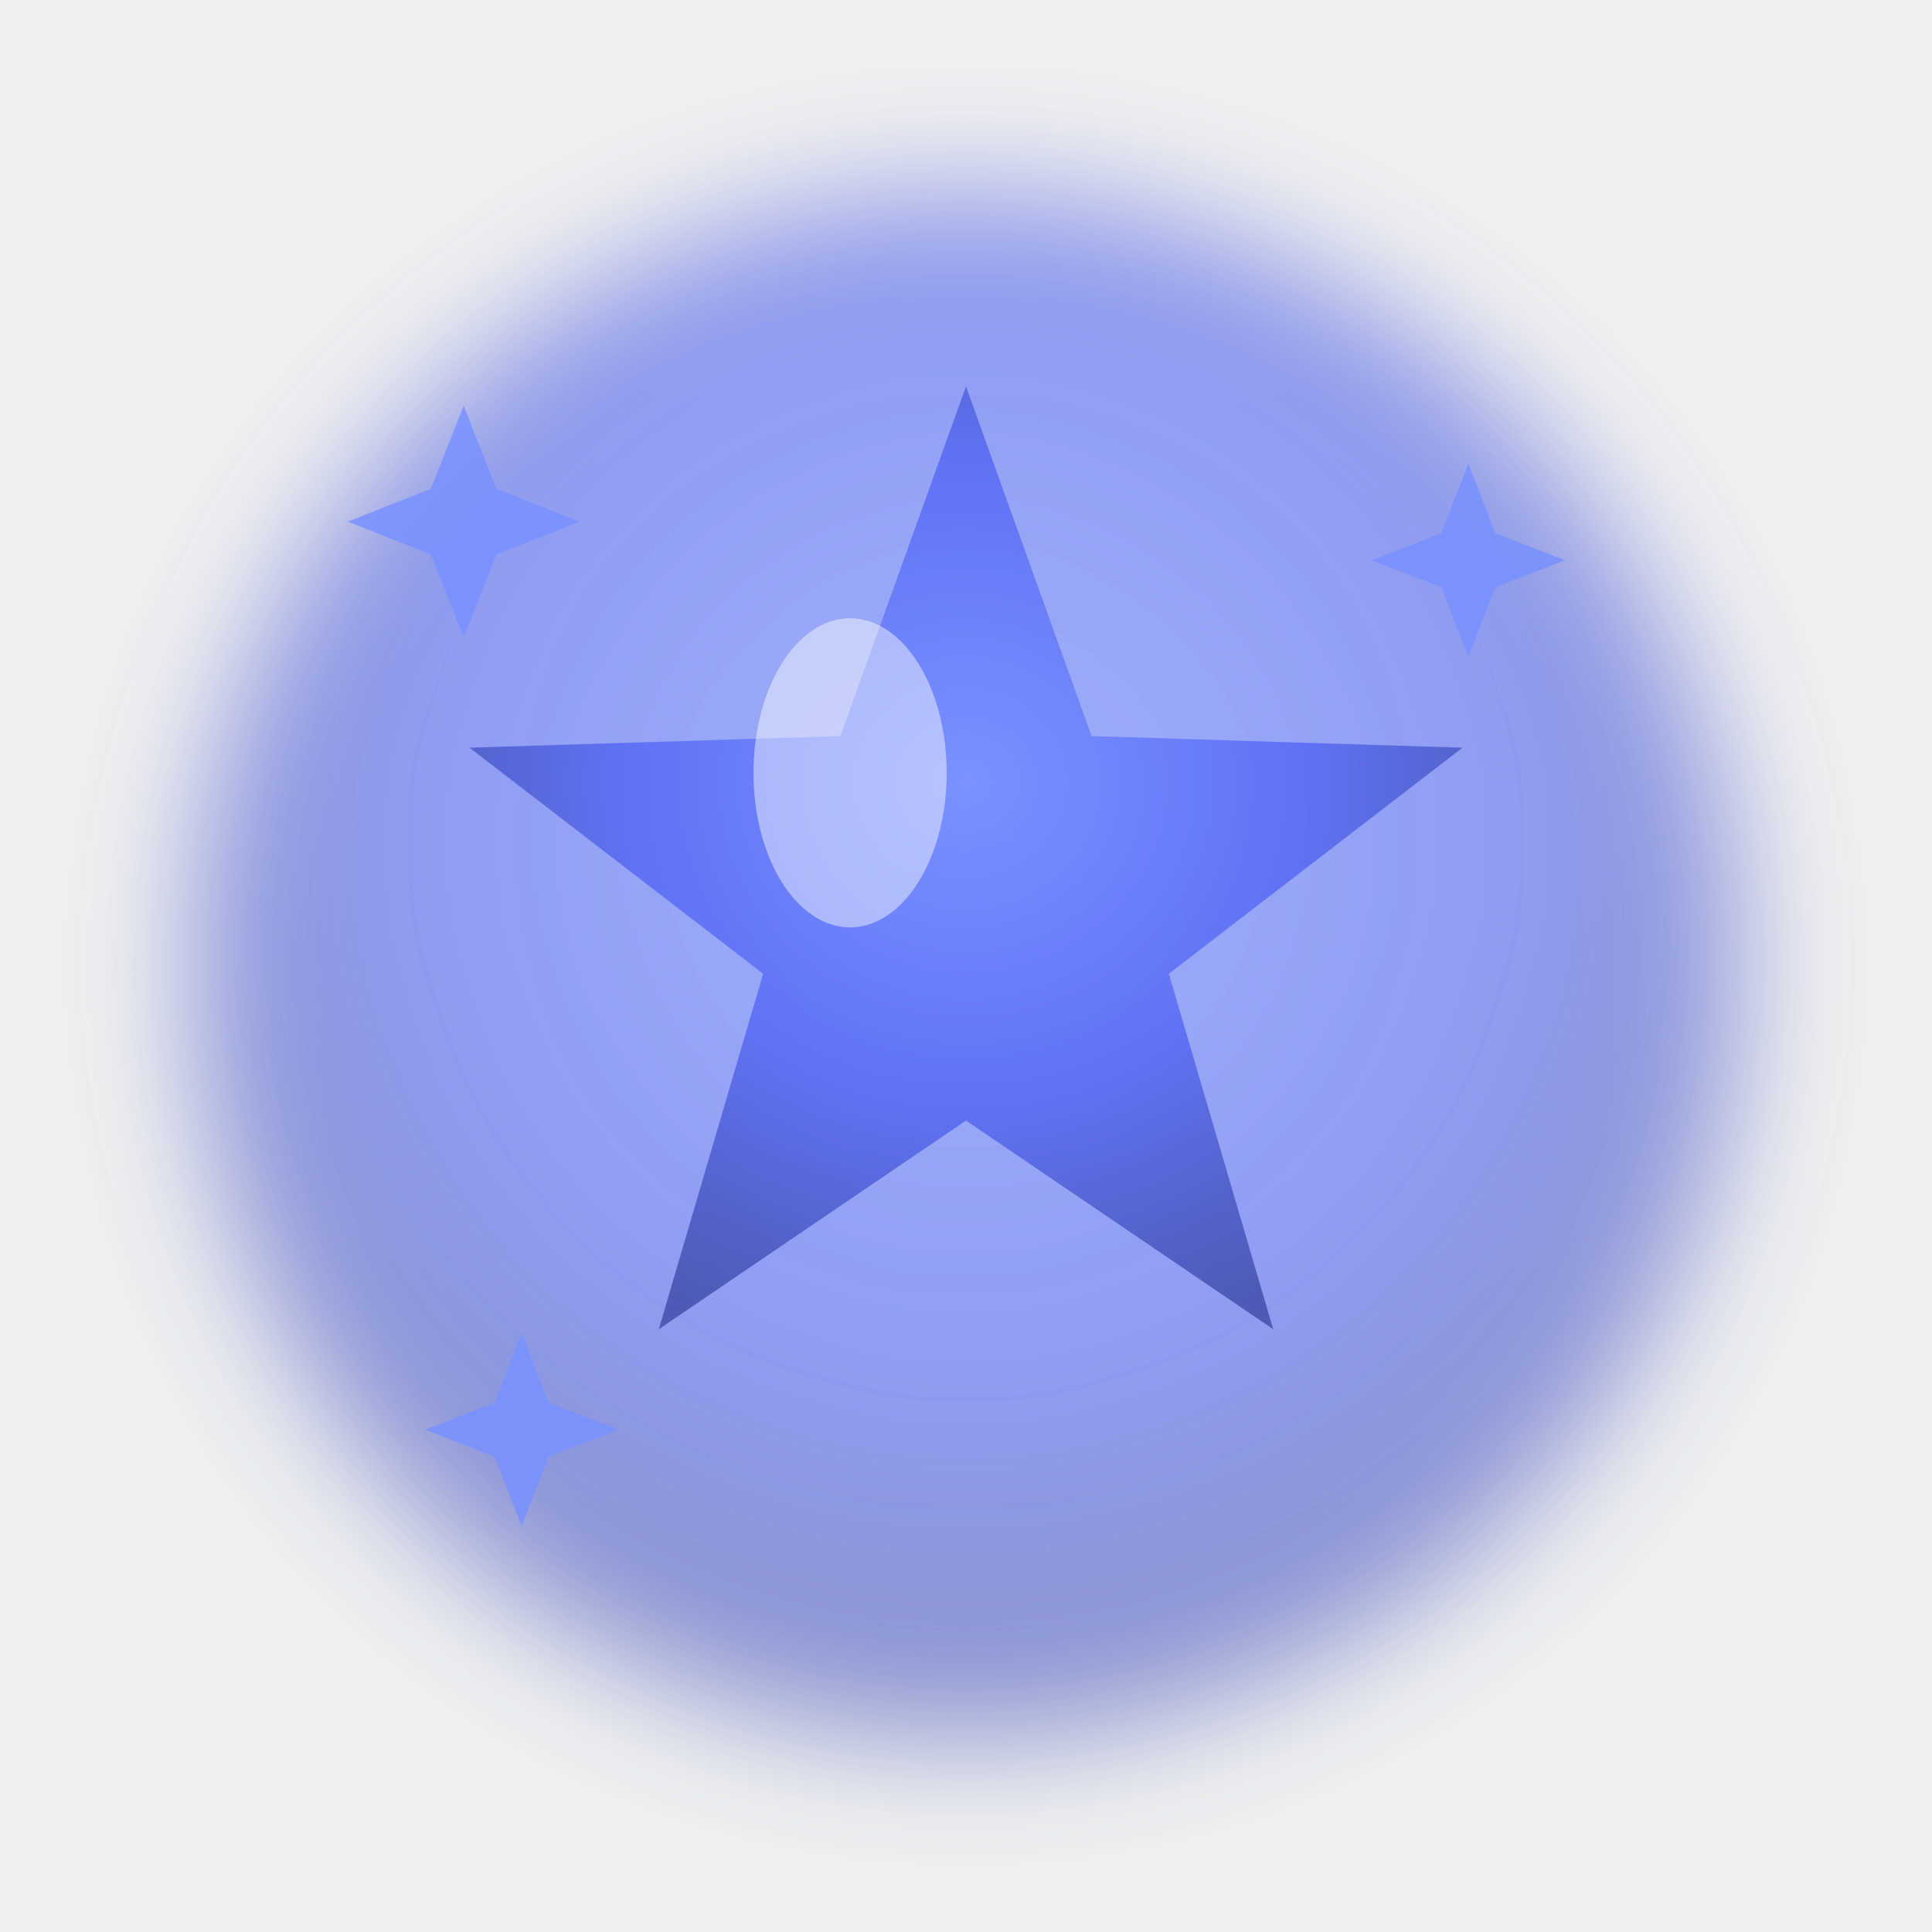
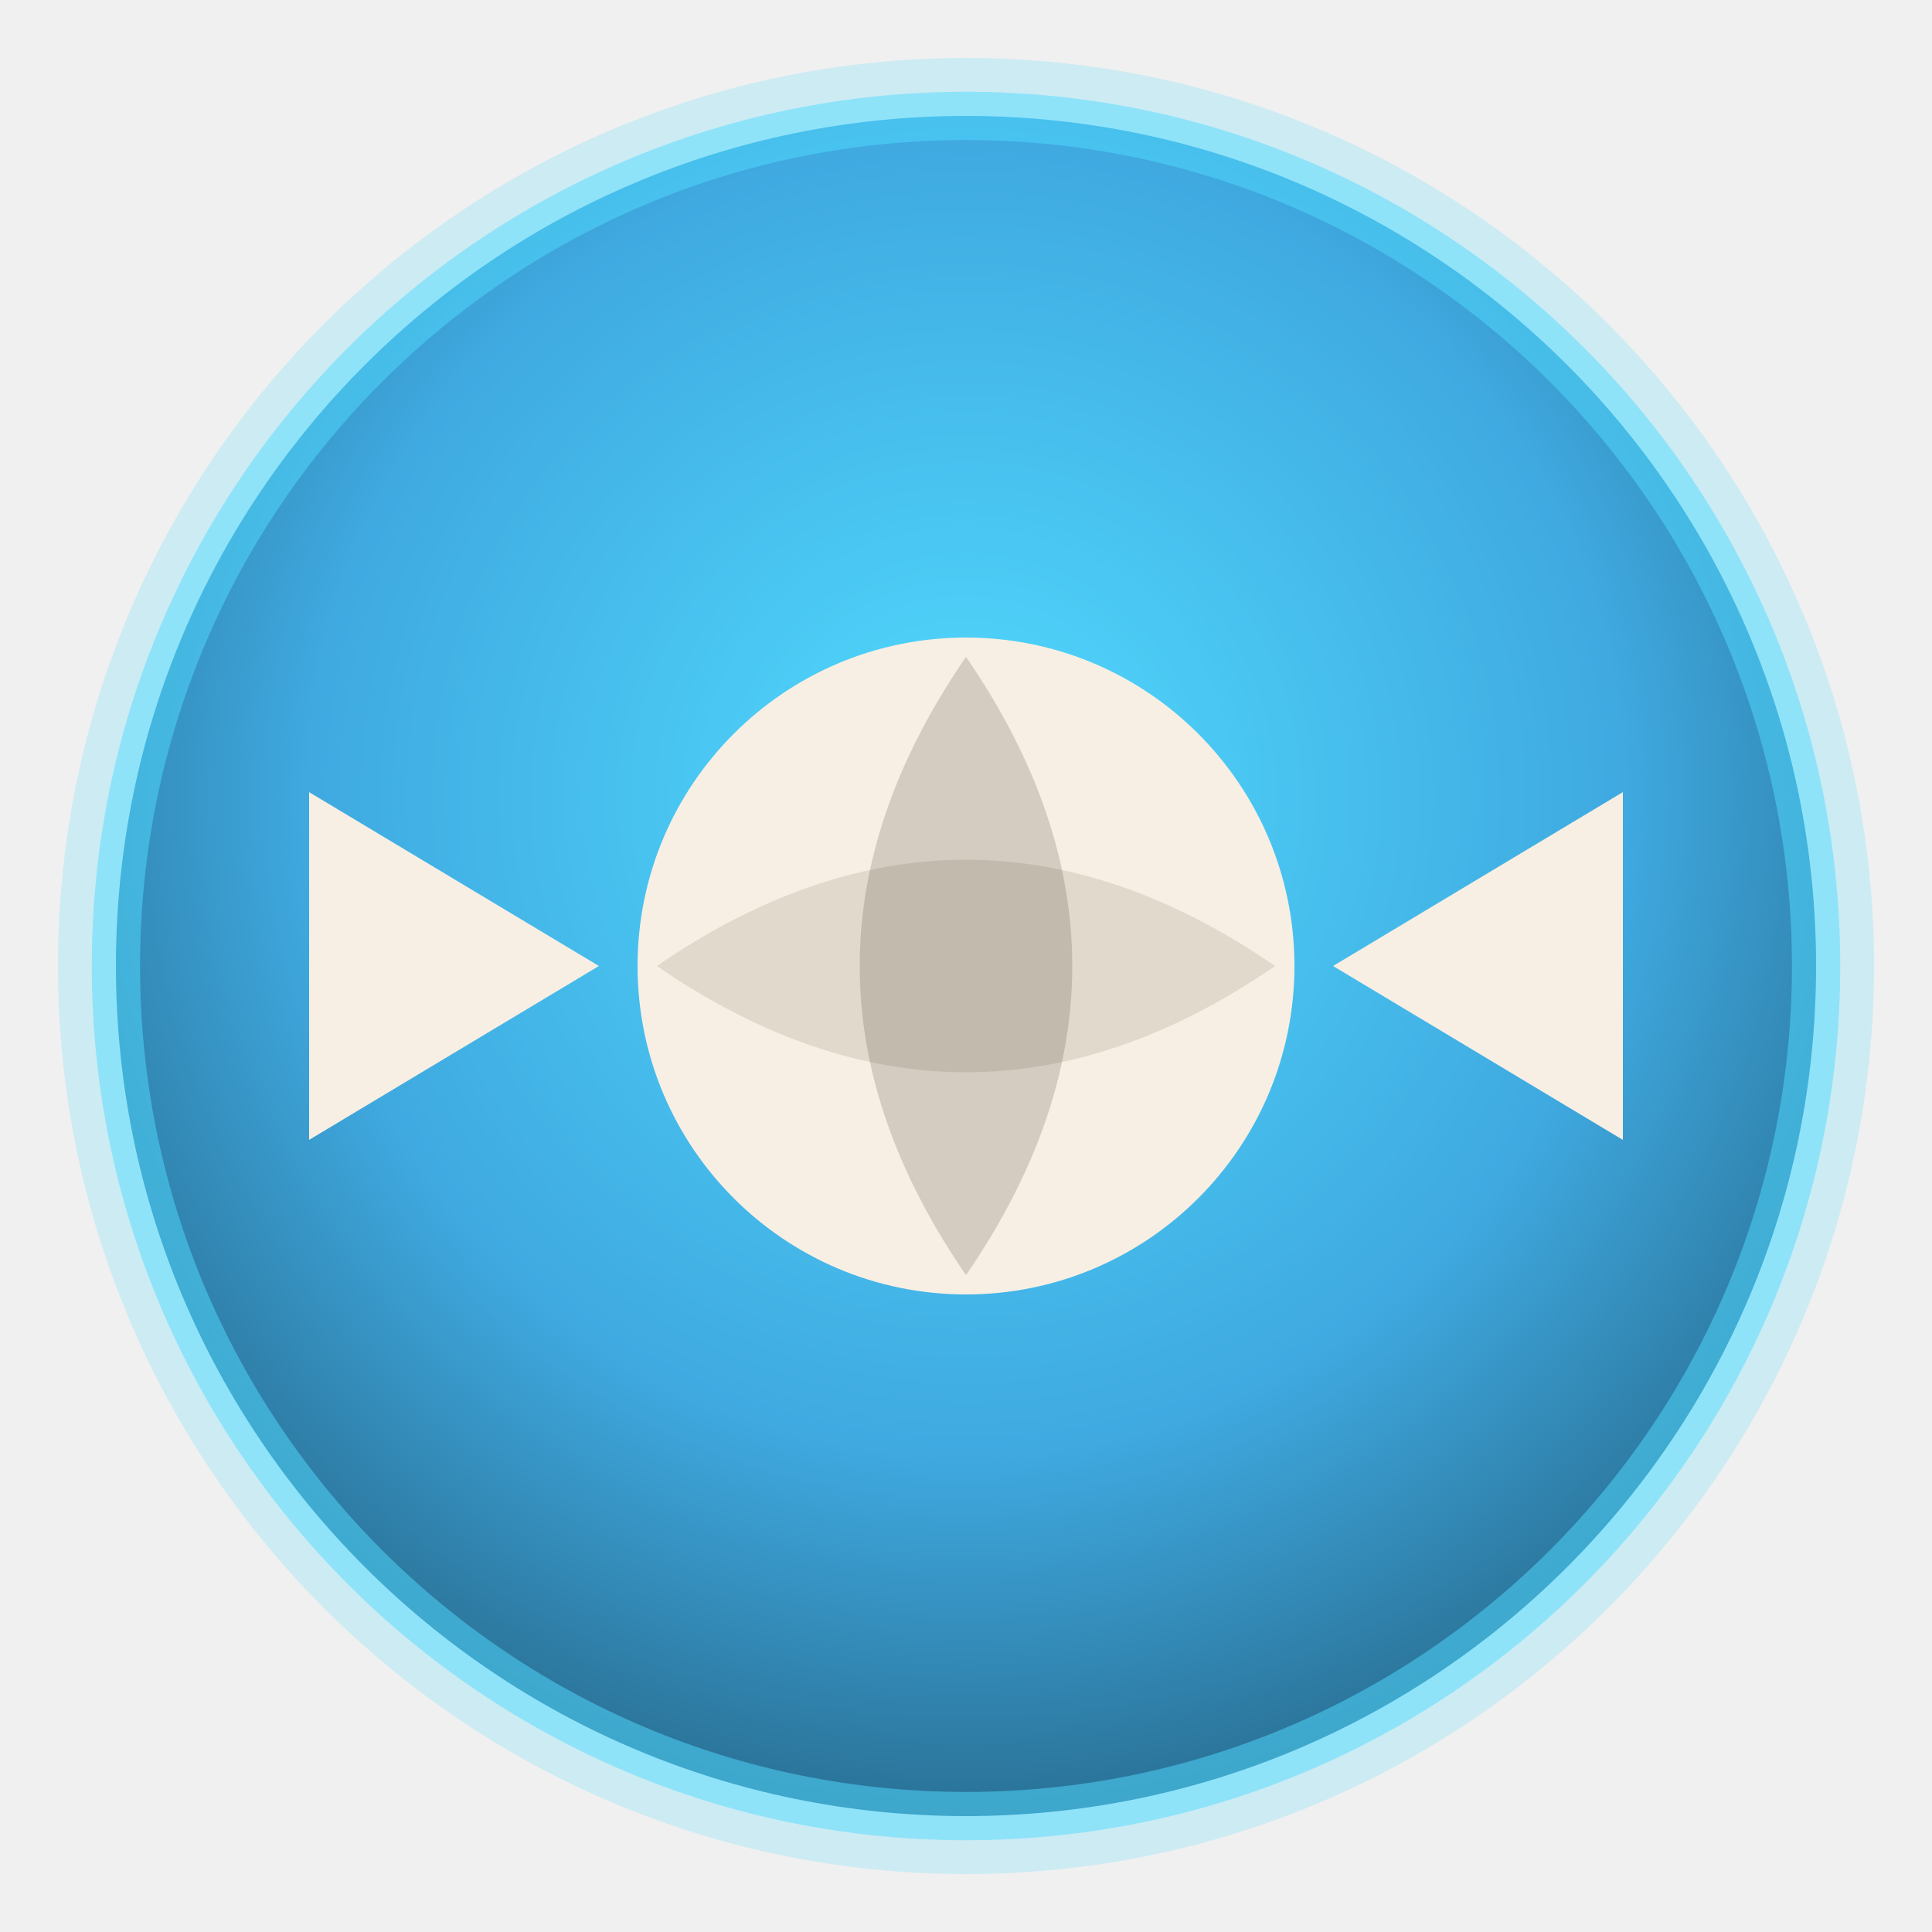
<svg xmlns="http://www.w3.org/2000/svg" viewBox="0 0 100 100">
  <defs>
-     <radialGradient id="g" cx="50%" cy="42%" r="62%">
-       <stop offset="0%" stop-color="#7891FF" stop-opacity="0.95" />
-       <stop offset="55%" stop-color="#5B6EF5" stop-opacity="0.92" />
-       <stop offset="100%" stop-color="#3D4AA6" stop-opacity="0.8" />
+     <radialGradient id="g" cx="50%" cy="40%" r="65%">
+       <stop offset="0%" stop-color="#51DBFF" />
+       <stop offset="60%" stop-color="#3FA9E0" />
+       <stop offset="100%" stop-color="#256586" />
    </radialGradient>
-     <filter id="b" x="-50%" y="-50%" width="200%" height="200%">
-       <feGaussianBlur stdDeviation="3.2" />
-     </filter>
  </defs>
-   <circle cx="50" cy="50" r="40" fill="url(#g)" filter="url(#b)" opacity="0.7" />
+   <circle cx="50" cy="50" r="47" fill="#51DBFF" opacity="0.22" />
+   <circle cx="50" cy="50" r="44" fill="url(#g)" />
+   <circle cx="50" cy="50" r="44" fill="none" stroke="#51DBFF" stroke-width="2.5" opacity="0.5" />
  <g>
-     <path d="M50.0 20.0 L56.5 38.1 L75.7 38.7 L60.5 50.4 L65.9 68.8 L50.0 58.0 L34.1 68.8 L39.5 50.4 L24.3 38.7 L43.5 38.1 Z" fill="url(#g)" />
-     <ellipse cx="44" cy="40" rx="5" ry="8" fill="#FFFFFF" opacity="0.45" />
+     <path d="M31 50 L16 41 L16 59 Z" fill="#F7EFE3" />
+     <path d="M69 50 L84 41 L84 59 Z" fill="#F7EFE3" />
+     <circle cx="50" cy="50" r="17" fill="#F7EFE3" />
+     <path d="M50 34 Q61 50 50 66 Q39 50 50 34 Z" fill="#3B2F25" opacity="0.18" />
+     <path d="M34 50 Q50 39 66 50 Q50 61 34 50 Z" fill="#3B2F25" opacity="0.12" />
  </g>
-   <path d="M24.0 21.0 L25.7 25.3 L30.0 27.0 L25.7 28.7 L24.0 33.0 L22.3 28.7 L18.0 27.0 L22.3 25.3 Z" fill="#7891FF" opacity="0.85" />
-   <path d="M76.0 24.0 L77.4 27.6 L81.0 29.0 L77.4 30.4 L76.0 34.0 L74.6 30.4 L71.0 29.0 L74.6 27.6 Z" fill="#7891FF" opacity="0.85" />
-   <path d="M27.0 69.0 L28.4 72.6 L32.0 74.0 L28.4 75.4 L27.0 79.0 L25.6 75.4 L22.0 74.0 L25.6 72.6 Z" fill="#7891FF" opacity="0.85" />
</svg>
